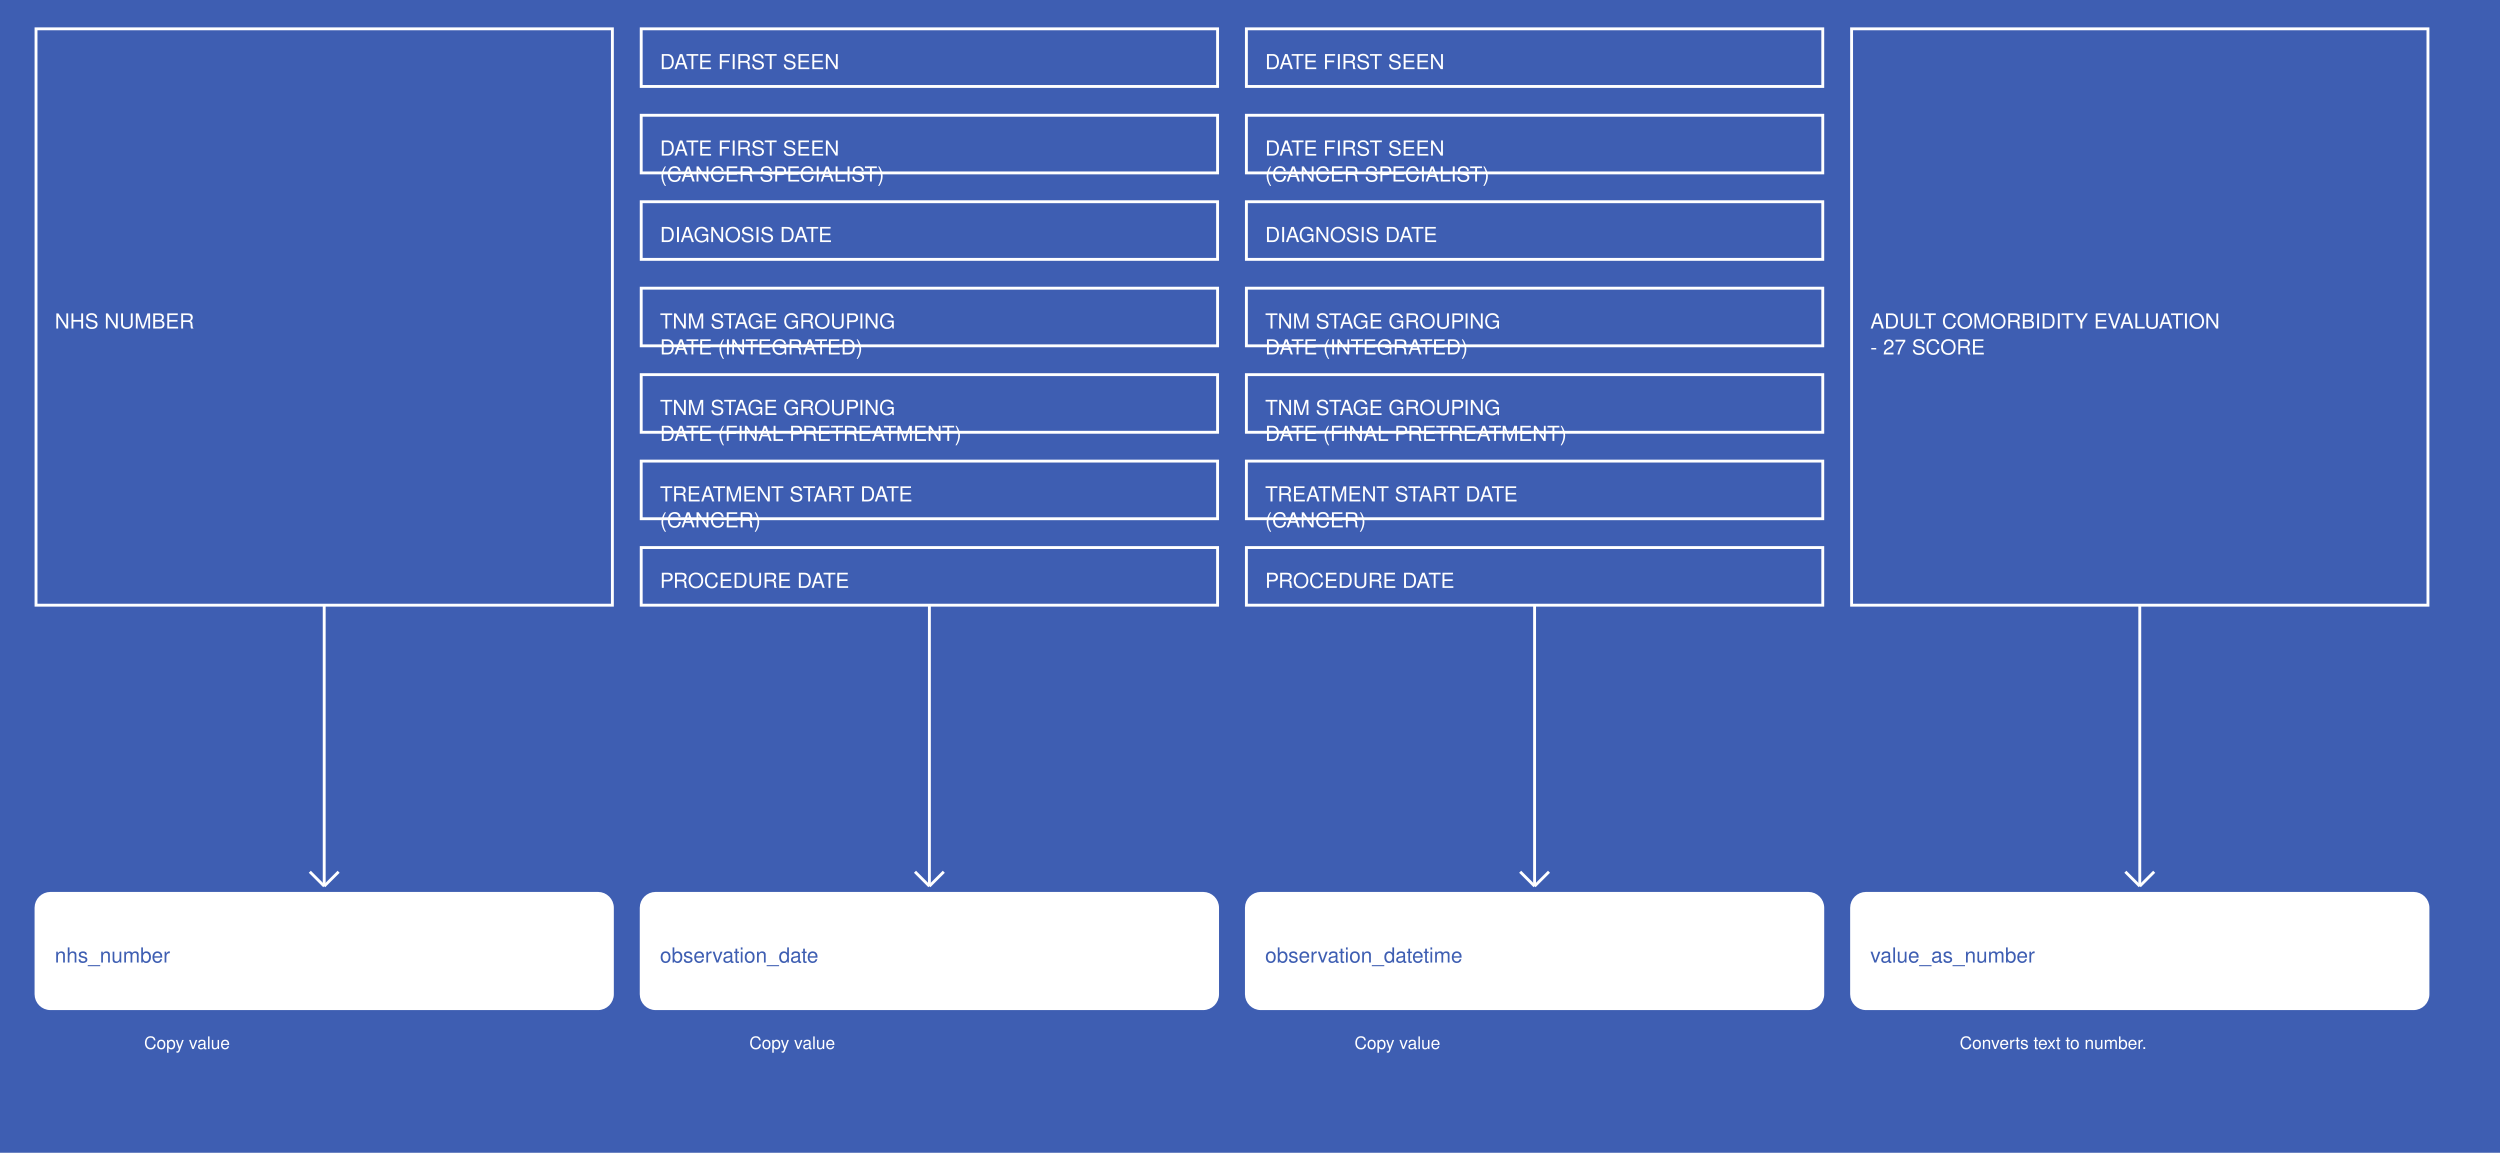
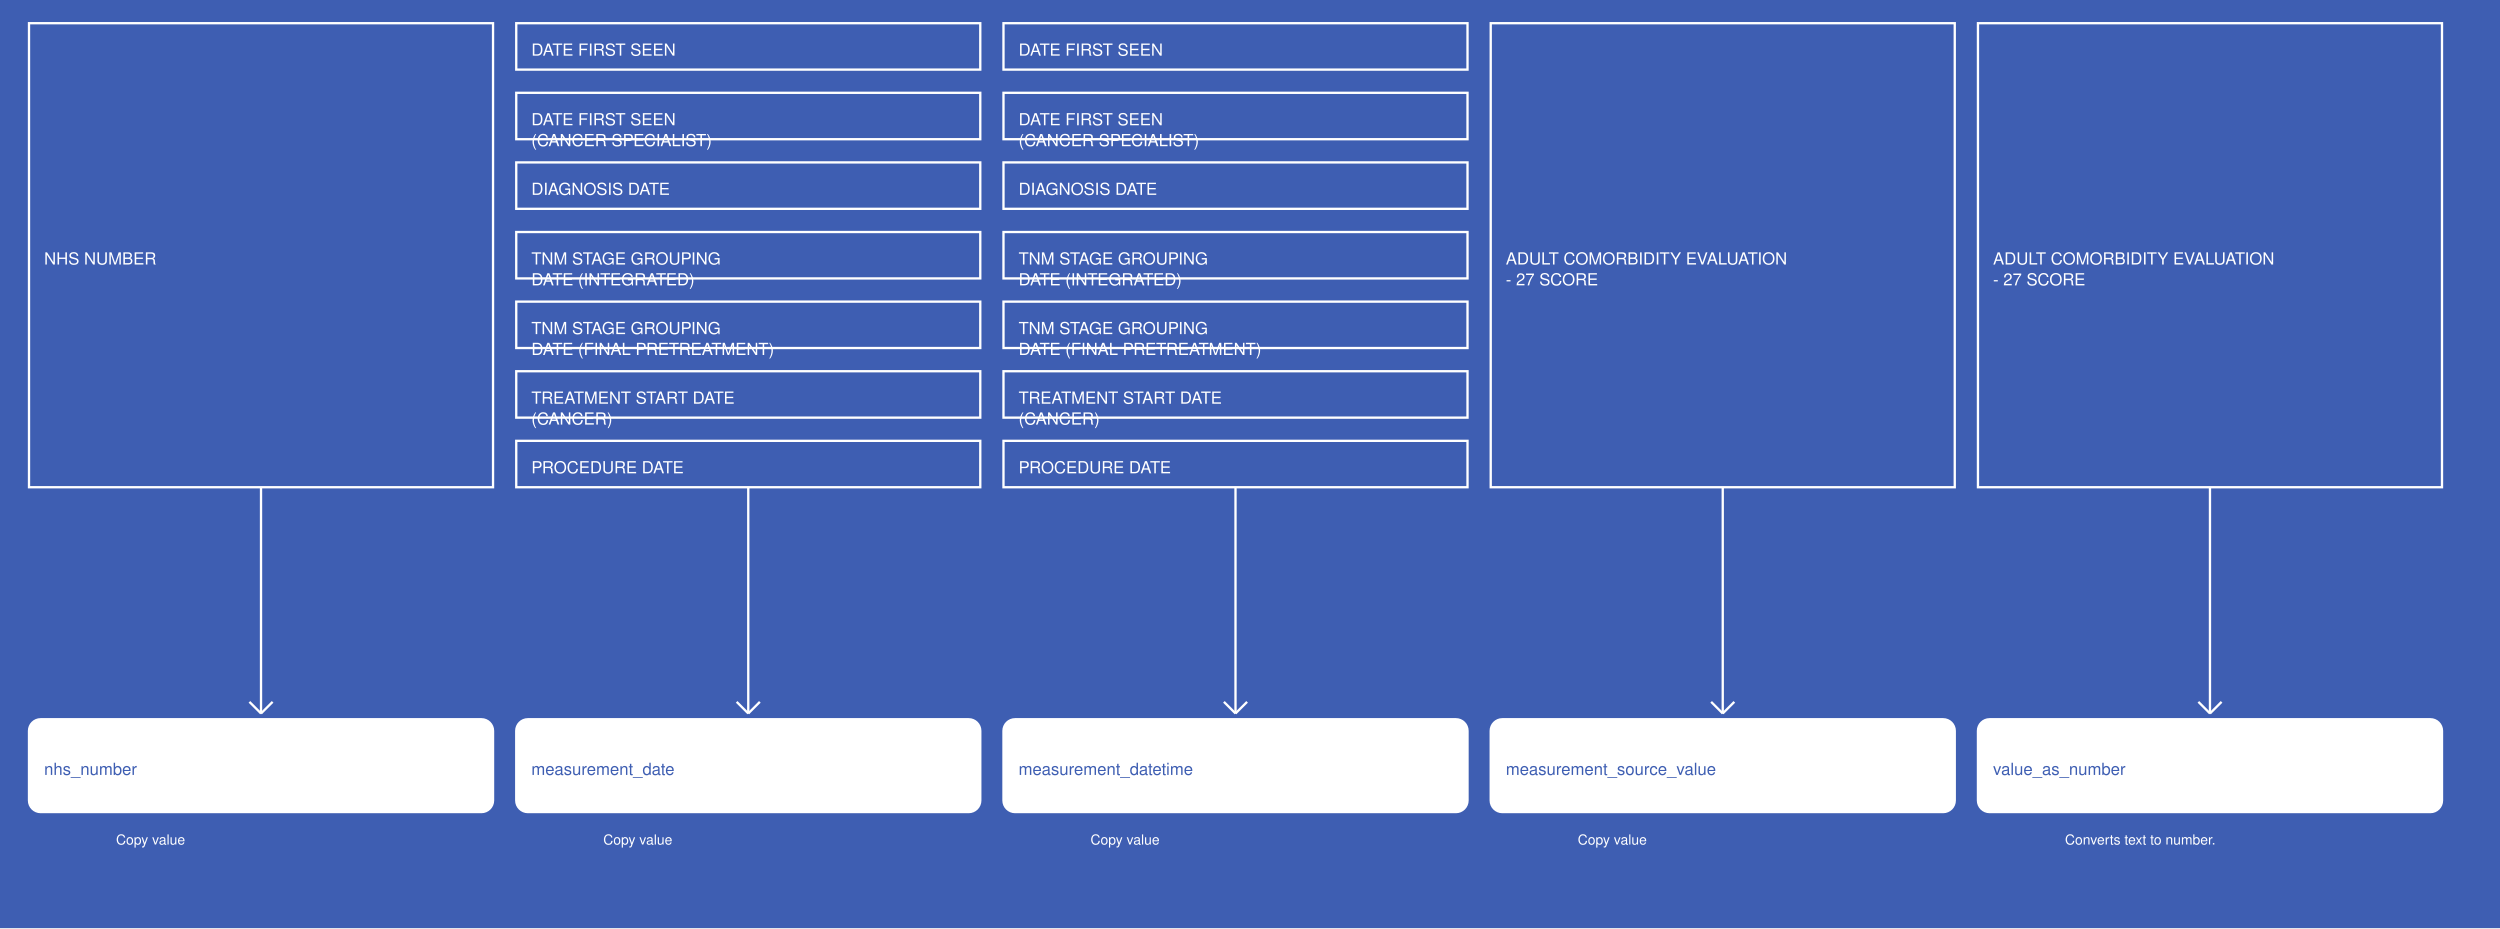
- <svg xmlns="http://www.w3.org/2000/svg" width="1735" height="800">
+ <svg xmlns="http://www.w3.org/2000/svg" width="2155" height="800">
  <rect width="100%" height="100%" fill="#3E5EB2" />
  <g>
    <rect x="25" y="20" width="400" height="400" fill="#3E5EB2" stroke="white" stroke-width="2" />
    <text x="38" y="228" fill="white" font-family="Helvetica" font-size="1.2em" text-anchor="start">NHS NUMBER</text>
  </g>
  <g>
    <line x1="225" y1="420" x2="225" y2="615" stroke="white" stroke-width="2" />
    <line x1="215" y1="605" x2="225" y2="615" stroke="white" stroke-width="2" />
    <line x1="235" y1="605" x2="225" y2="615" stroke="white" stroke-width="2" />
    <text x="100" y="728" fill="white" font-size="1em" font-family="Helvetica">Copy value</text>
  </g>
  <g>
    <rect x="25" y="620" width="400" height="80" fill="white" stroke="white" stroke-width="2" rx="10" />
    <text x="38" y="668" fill="#3E5EB2" font-family="Helvetica" font-size="1.2em" text-anchor="start">nhs_number</text>
  </g>
  <g>
    <rect x="445" y="20" width="400" height="40" fill="#3E5EB2" stroke="white" stroke-width="2" />
    <text x="458" y="48" fill="white" font-family="Helvetica" font-size="1.2em" text-anchor="start">DATE FIRST SEEN</text>
  </g>
  <g>
    <rect x="445" y="80" width="400" height="40" fill="#3E5EB2" stroke="white" stroke-width="2" />
    <text x="458" y="108" fill="white" font-family="Helvetica" font-size="1.2em" text-anchor="start">DATE FIRST SEEN</text>
    <text x="458" y="126" fill="white" font-family="Helvetica" font-size="1.2em" text-anchor="start">(CANCER SPECIALIST)</text>
  </g>
  <g>
    <rect x="445" y="140" width="400" height="40" fill="#3E5EB2" stroke="white" stroke-width="2" />
    <text x="458" y="168" fill="white" font-family="Helvetica" font-size="1.2em" text-anchor="start">DIAGNOSIS DATE</text>
  </g>
  <g>
    <rect x="445" y="200" width="400" height="40" fill="#3E5EB2" stroke="white" stroke-width="2" />
    <text x="458" y="228" fill="white" font-family="Helvetica" font-size="1.2em" text-anchor="start">TNM STAGE GROUPING</text>
    <text x="458" y="246" fill="white" font-family="Helvetica" font-size="1.2em" text-anchor="start">DATE (INTEGRATED)</text>
  </g>
  <g>
    <rect x="445" y="260" width="400" height="40" fill="#3E5EB2" stroke="white" stroke-width="2" />
    <text x="458" y="288" fill="white" font-family="Helvetica" font-size="1.2em" text-anchor="start">TNM STAGE GROUPING</text>
    <text x="458" y="306" fill="white" font-family="Helvetica" font-size="1.2em" text-anchor="start">DATE (FINAL PRETREATMENT)</text>
  </g>
  <g>
    <rect x="445" y="320" width="400" height="40" fill="#3E5EB2" stroke="white" stroke-width="2" />
    <text x="458" y="348" fill="white" font-family="Helvetica" font-size="1.2em" text-anchor="start">TREATMENT START DATE</text>
    <text x="458" y="366" fill="white" font-family="Helvetica" font-size="1.2em" text-anchor="start">(CANCER)</text>
  </g>
  <g>
    <rect x="445" y="380" width="400" height="40" fill="#3E5EB2" stroke="white" stroke-width="2" />
    <text x="458" y="408" fill="white" font-family="Helvetica" font-size="1.2em" text-anchor="start">PROCEDURE DATE</text>
  </g>
  <g>
    <line x1="645" y1="420" x2="645" y2="615" stroke="white" stroke-width="2" />
    <line x1="635" y1="605" x2="645" y2="615" stroke="white" stroke-width="2" />
    <line x1="655" y1="605" x2="645" y2="615" stroke="white" stroke-width="2" />
    <text x="520" y="728" fill="white" font-size="1em" font-family="Helvetica">Copy value</text>
  </g>
  <g>
    <rect x="445" y="620" width="400" height="80" fill="white" stroke="white" stroke-width="2" rx="10" />
-     <text x="458" y="668" fill="#3E5EB2" font-family="Helvetica" font-size="1.2em" text-anchor="start">observation_date</text>
+     <text x="458" y="668" fill="#3E5EB2" font-family="Helvetica" font-size="1.2em" text-anchor="start">measurement_date</text>
  </g>
  <g>
    <rect x="865" y="20" width="400" height="40" fill="#3E5EB2" stroke="white" stroke-width="2" />
    <text x="878" y="48" fill="white" font-family="Helvetica" font-size="1.2em" text-anchor="start">DATE FIRST SEEN</text>
  </g>
  <g>
    <rect x="865" y="80" width="400" height="40" fill="#3E5EB2" stroke="white" stroke-width="2" />
    <text x="878" y="108" fill="white" font-family="Helvetica" font-size="1.2em" text-anchor="start">DATE FIRST SEEN</text>
    <text x="878" y="126" fill="white" font-family="Helvetica" font-size="1.2em" text-anchor="start">(CANCER SPECIALIST)</text>
  </g>
  <g>
    <rect x="865" y="140" width="400" height="40" fill="#3E5EB2" stroke="white" stroke-width="2" />
    <text x="878" y="168" fill="white" font-family="Helvetica" font-size="1.2em" text-anchor="start">DIAGNOSIS DATE</text>
  </g>
  <g>
    <rect x="865" y="200" width="400" height="40" fill="#3E5EB2" stroke="white" stroke-width="2" />
    <text x="878" y="228" fill="white" font-family="Helvetica" font-size="1.2em" text-anchor="start">TNM STAGE GROUPING</text>
    <text x="878" y="246" fill="white" font-family="Helvetica" font-size="1.2em" text-anchor="start">DATE (INTEGRATED)</text>
  </g>
  <g>
    <rect x="865" y="260" width="400" height="40" fill="#3E5EB2" stroke="white" stroke-width="2" />
    <text x="878" y="288" fill="white" font-family="Helvetica" font-size="1.2em" text-anchor="start">TNM STAGE GROUPING</text>
    <text x="878" y="306" fill="white" font-family="Helvetica" font-size="1.2em" text-anchor="start">DATE (FINAL PRETREATMENT)</text>
  </g>
  <g>
    <rect x="865" y="320" width="400" height="40" fill="#3E5EB2" stroke="white" stroke-width="2" />
    <text x="878" y="348" fill="white" font-family="Helvetica" font-size="1.2em" text-anchor="start">TREATMENT START DATE</text>
    <text x="878" y="366" fill="white" font-family="Helvetica" font-size="1.2em" text-anchor="start">(CANCER)</text>
  </g>
  <g>
    <rect x="865" y="380" width="400" height="40" fill="#3E5EB2" stroke="white" stroke-width="2" />
    <text x="878" y="408" fill="white" font-family="Helvetica" font-size="1.2em" text-anchor="start">PROCEDURE DATE</text>
  </g>
  <g>
    <line x1="1065" y1="420" x2="1065" y2="615" stroke="white" stroke-width="2" />
    <line x1="1055" y1="605" x2="1065" y2="615" stroke="white" stroke-width="2" />
    <line x1="1075" y1="605" x2="1065" y2="615" stroke="white" stroke-width="2" />
    <text x="940" y="728" fill="white" font-size="1em" font-family="Helvetica">Copy value</text>
  </g>
  <g>
    <rect x="865" y="620" width="400" height="80" fill="white" stroke="white" stroke-width="2" rx="10" />
-     <text x="878" y="668" fill="#3E5EB2" font-family="Helvetica" font-size="1.2em" text-anchor="start">observation_datetime</text>
+     <text x="878" y="668" fill="#3E5EB2" font-family="Helvetica" font-size="1.2em" text-anchor="start">measurement_datetime</text>
  </g>
  <g>
    <rect x="1285" y="20" width="400" height="400" fill="#3E5EB2" stroke="white" stroke-width="2" />
    <text x="1298" y="228" fill="white" font-family="Helvetica" font-size="1.2em" text-anchor="start">ADULT COMORBIDITY EVALUATION</text>
    <text x="1298" y="246" fill="white" font-family="Helvetica" font-size="1.2em" text-anchor="start">- 27 SCORE</text>
  </g>
  <g>
    <line x1="1485" y1="420" x2="1485" y2="615" stroke="white" stroke-width="2" />
    <line x1="1475" y1="605" x2="1485" y2="615" stroke="white" stroke-width="2" />
    <line x1="1495" y1="605" x2="1485" y2="615" stroke="white" stroke-width="2" />
-     <text x="1360" y="728" fill="white" font-size="1em" font-family="Helvetica">Converts text to number.</text>
+     <text x="1360" y="728" fill="white" font-size="1em" font-family="Helvetica">Copy value</text>
  </g>
  <g>
    <rect x="1285" y="620" width="400" height="80" fill="white" stroke="white" stroke-width="2" rx="10" />
-     <text x="1298" y="668" fill="#3E5EB2" font-family="Helvetica" font-size="1.2em" text-anchor="start">value_as_number</text>
+     <text x="1298" y="668" fill="#3E5EB2" font-family="Helvetica" font-size="1.2em" text-anchor="start">measurement_source_value</text>
+   </g>
+   <g>
+     <rect x="1705" y="20" width="400" height="400" fill="#3E5EB2" stroke="white" stroke-width="2" />
+     <text x="1718" y="228" fill="white" font-family="Helvetica" font-size="1.2em" text-anchor="start">ADULT COMORBIDITY EVALUATION</text>
+     <text x="1718" y="246" fill="white" font-family="Helvetica" font-size="1.2em" text-anchor="start">- 27 SCORE</text>
+   </g>
+   <g>
+     <line x1="1905" y1="420" x2="1905" y2="615" stroke="white" stroke-width="2" />
+     <line x1="1895" y1="605" x2="1905" y2="615" stroke="white" stroke-width="2" />
+     <line x1="1915" y1="605" x2="1905" y2="615" stroke="white" stroke-width="2" />
+     <text x="1780" y="728" fill="white" font-size="1em" font-family="Helvetica">Converts text to number.</text>
+   </g>
+   <g>
+     <rect x="1705" y="620" width="400" height="80" fill="white" stroke="white" stroke-width="2" rx="10" />
+     <text x="1718" y="668" fill="#3E5EB2" font-family="Helvetica" font-size="1.2em" text-anchor="start">value_as_number</text>
  </g>
</svg>
